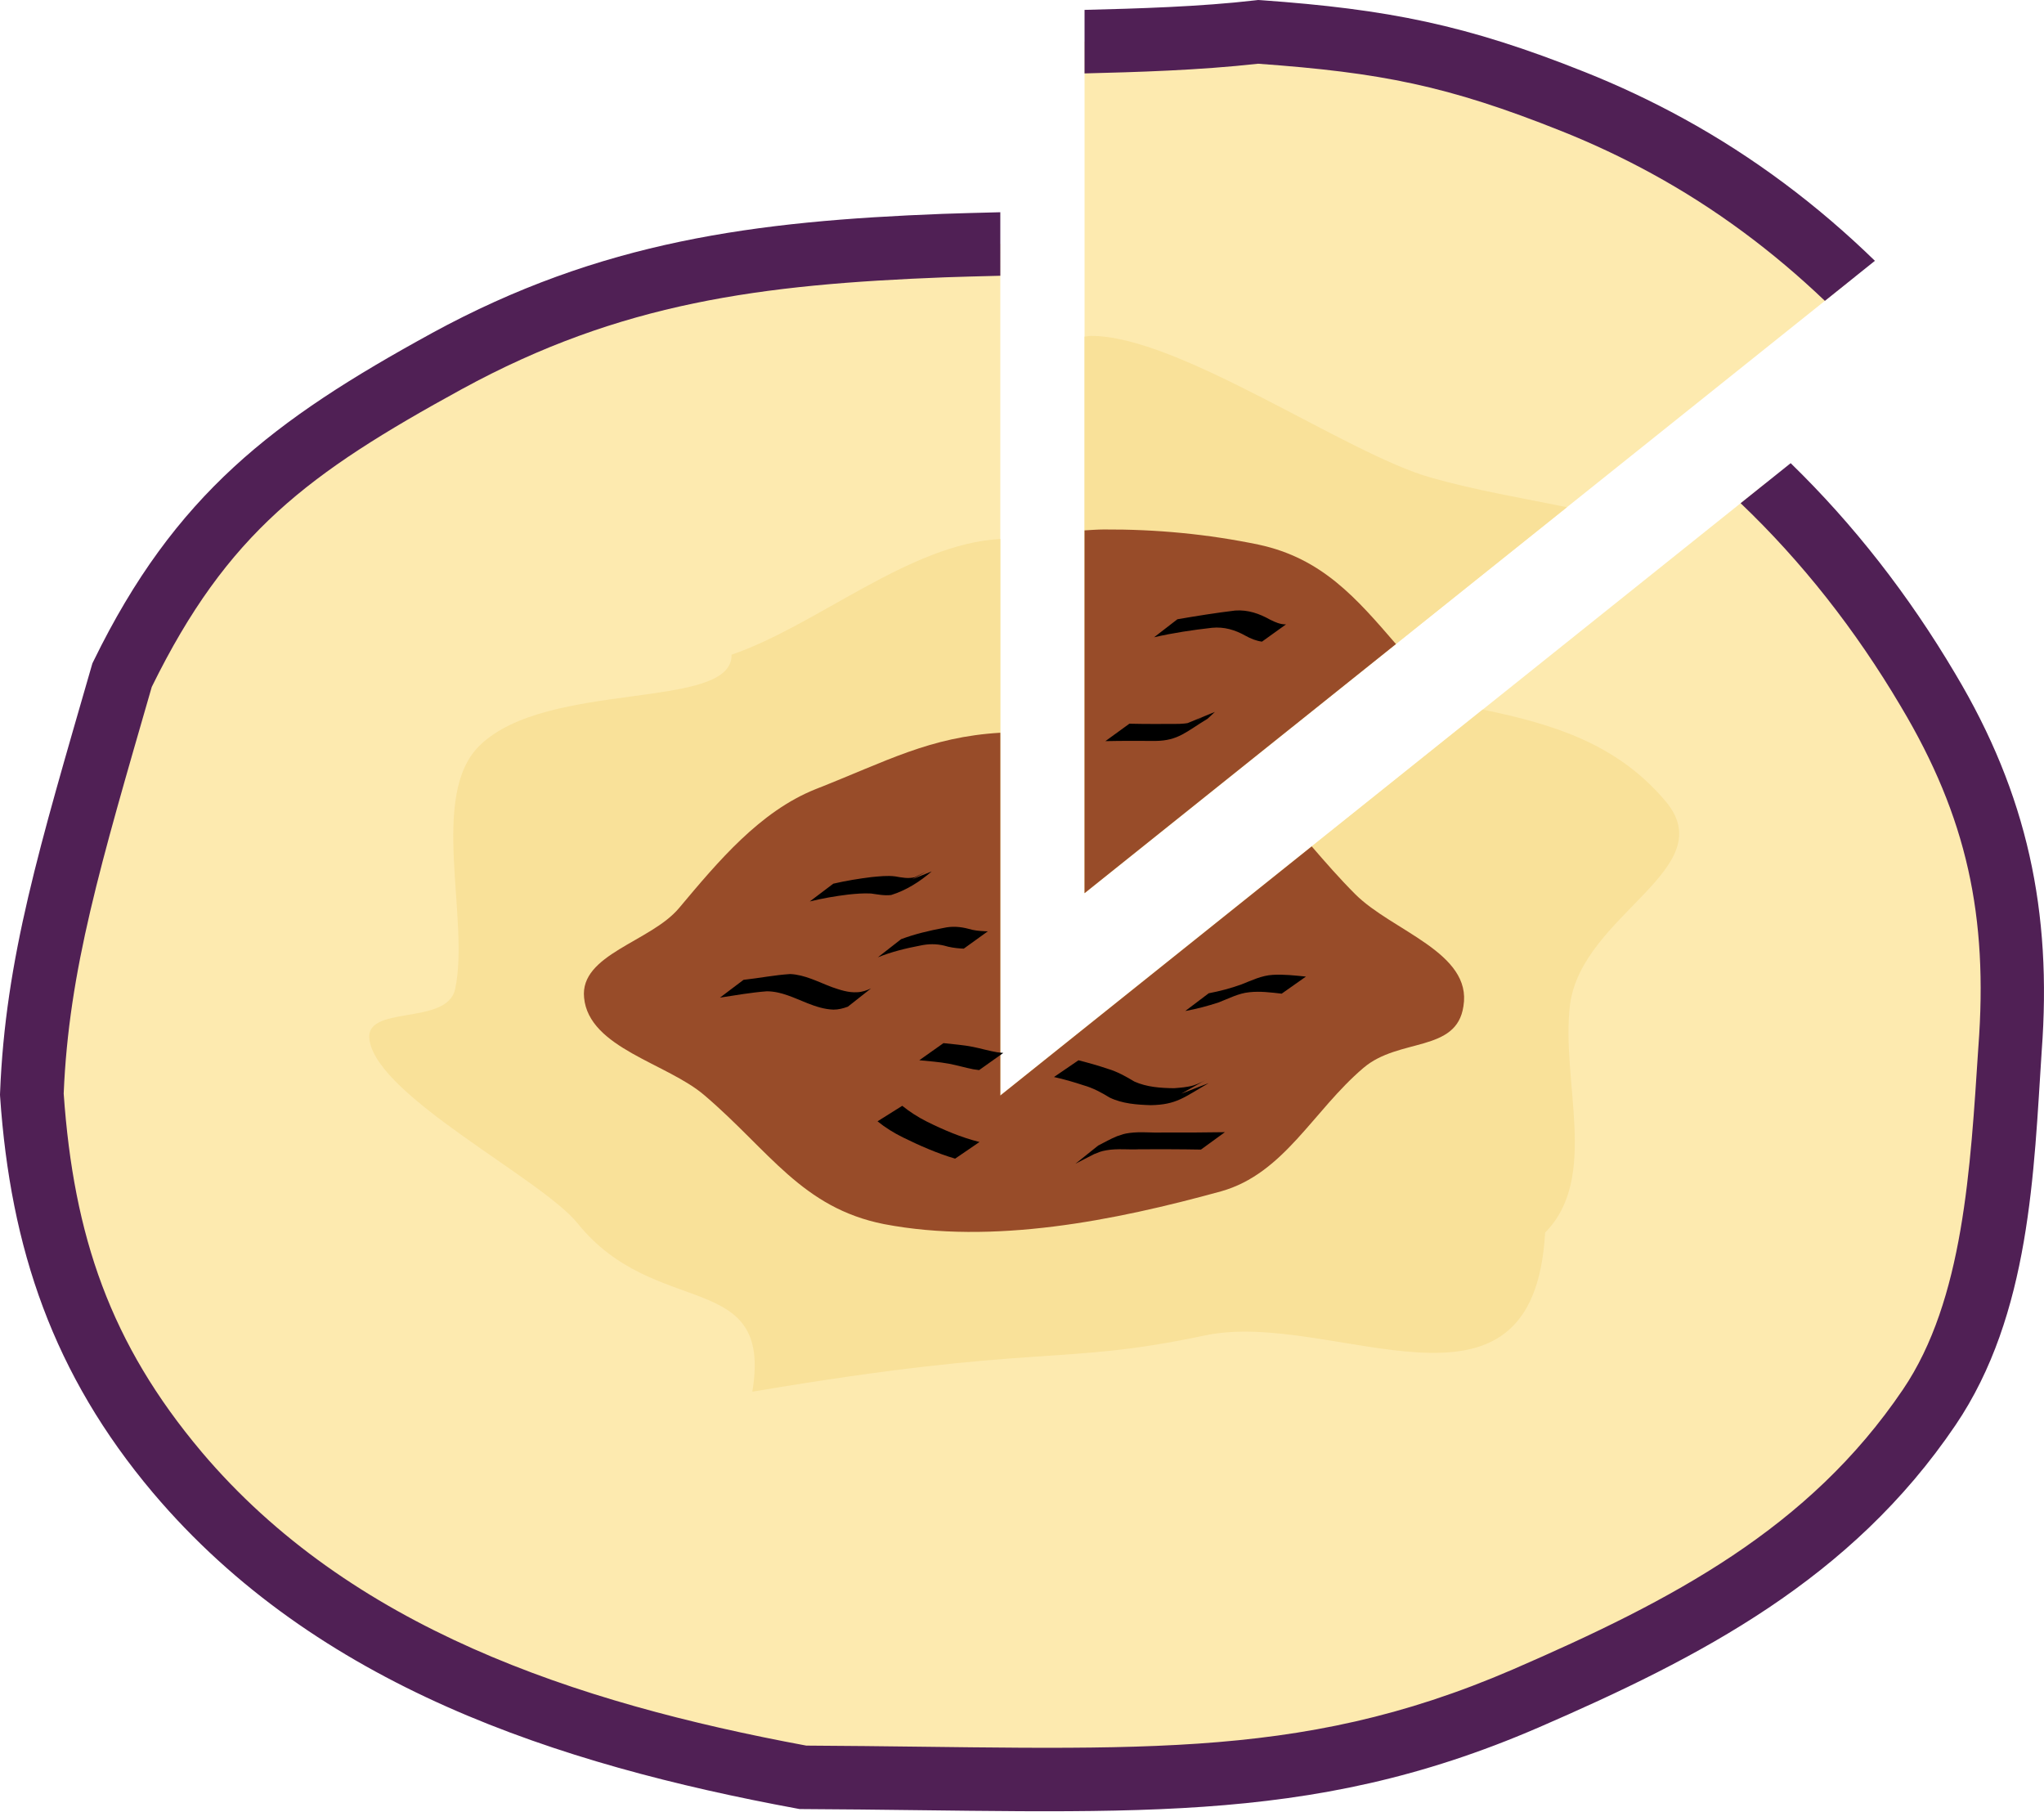
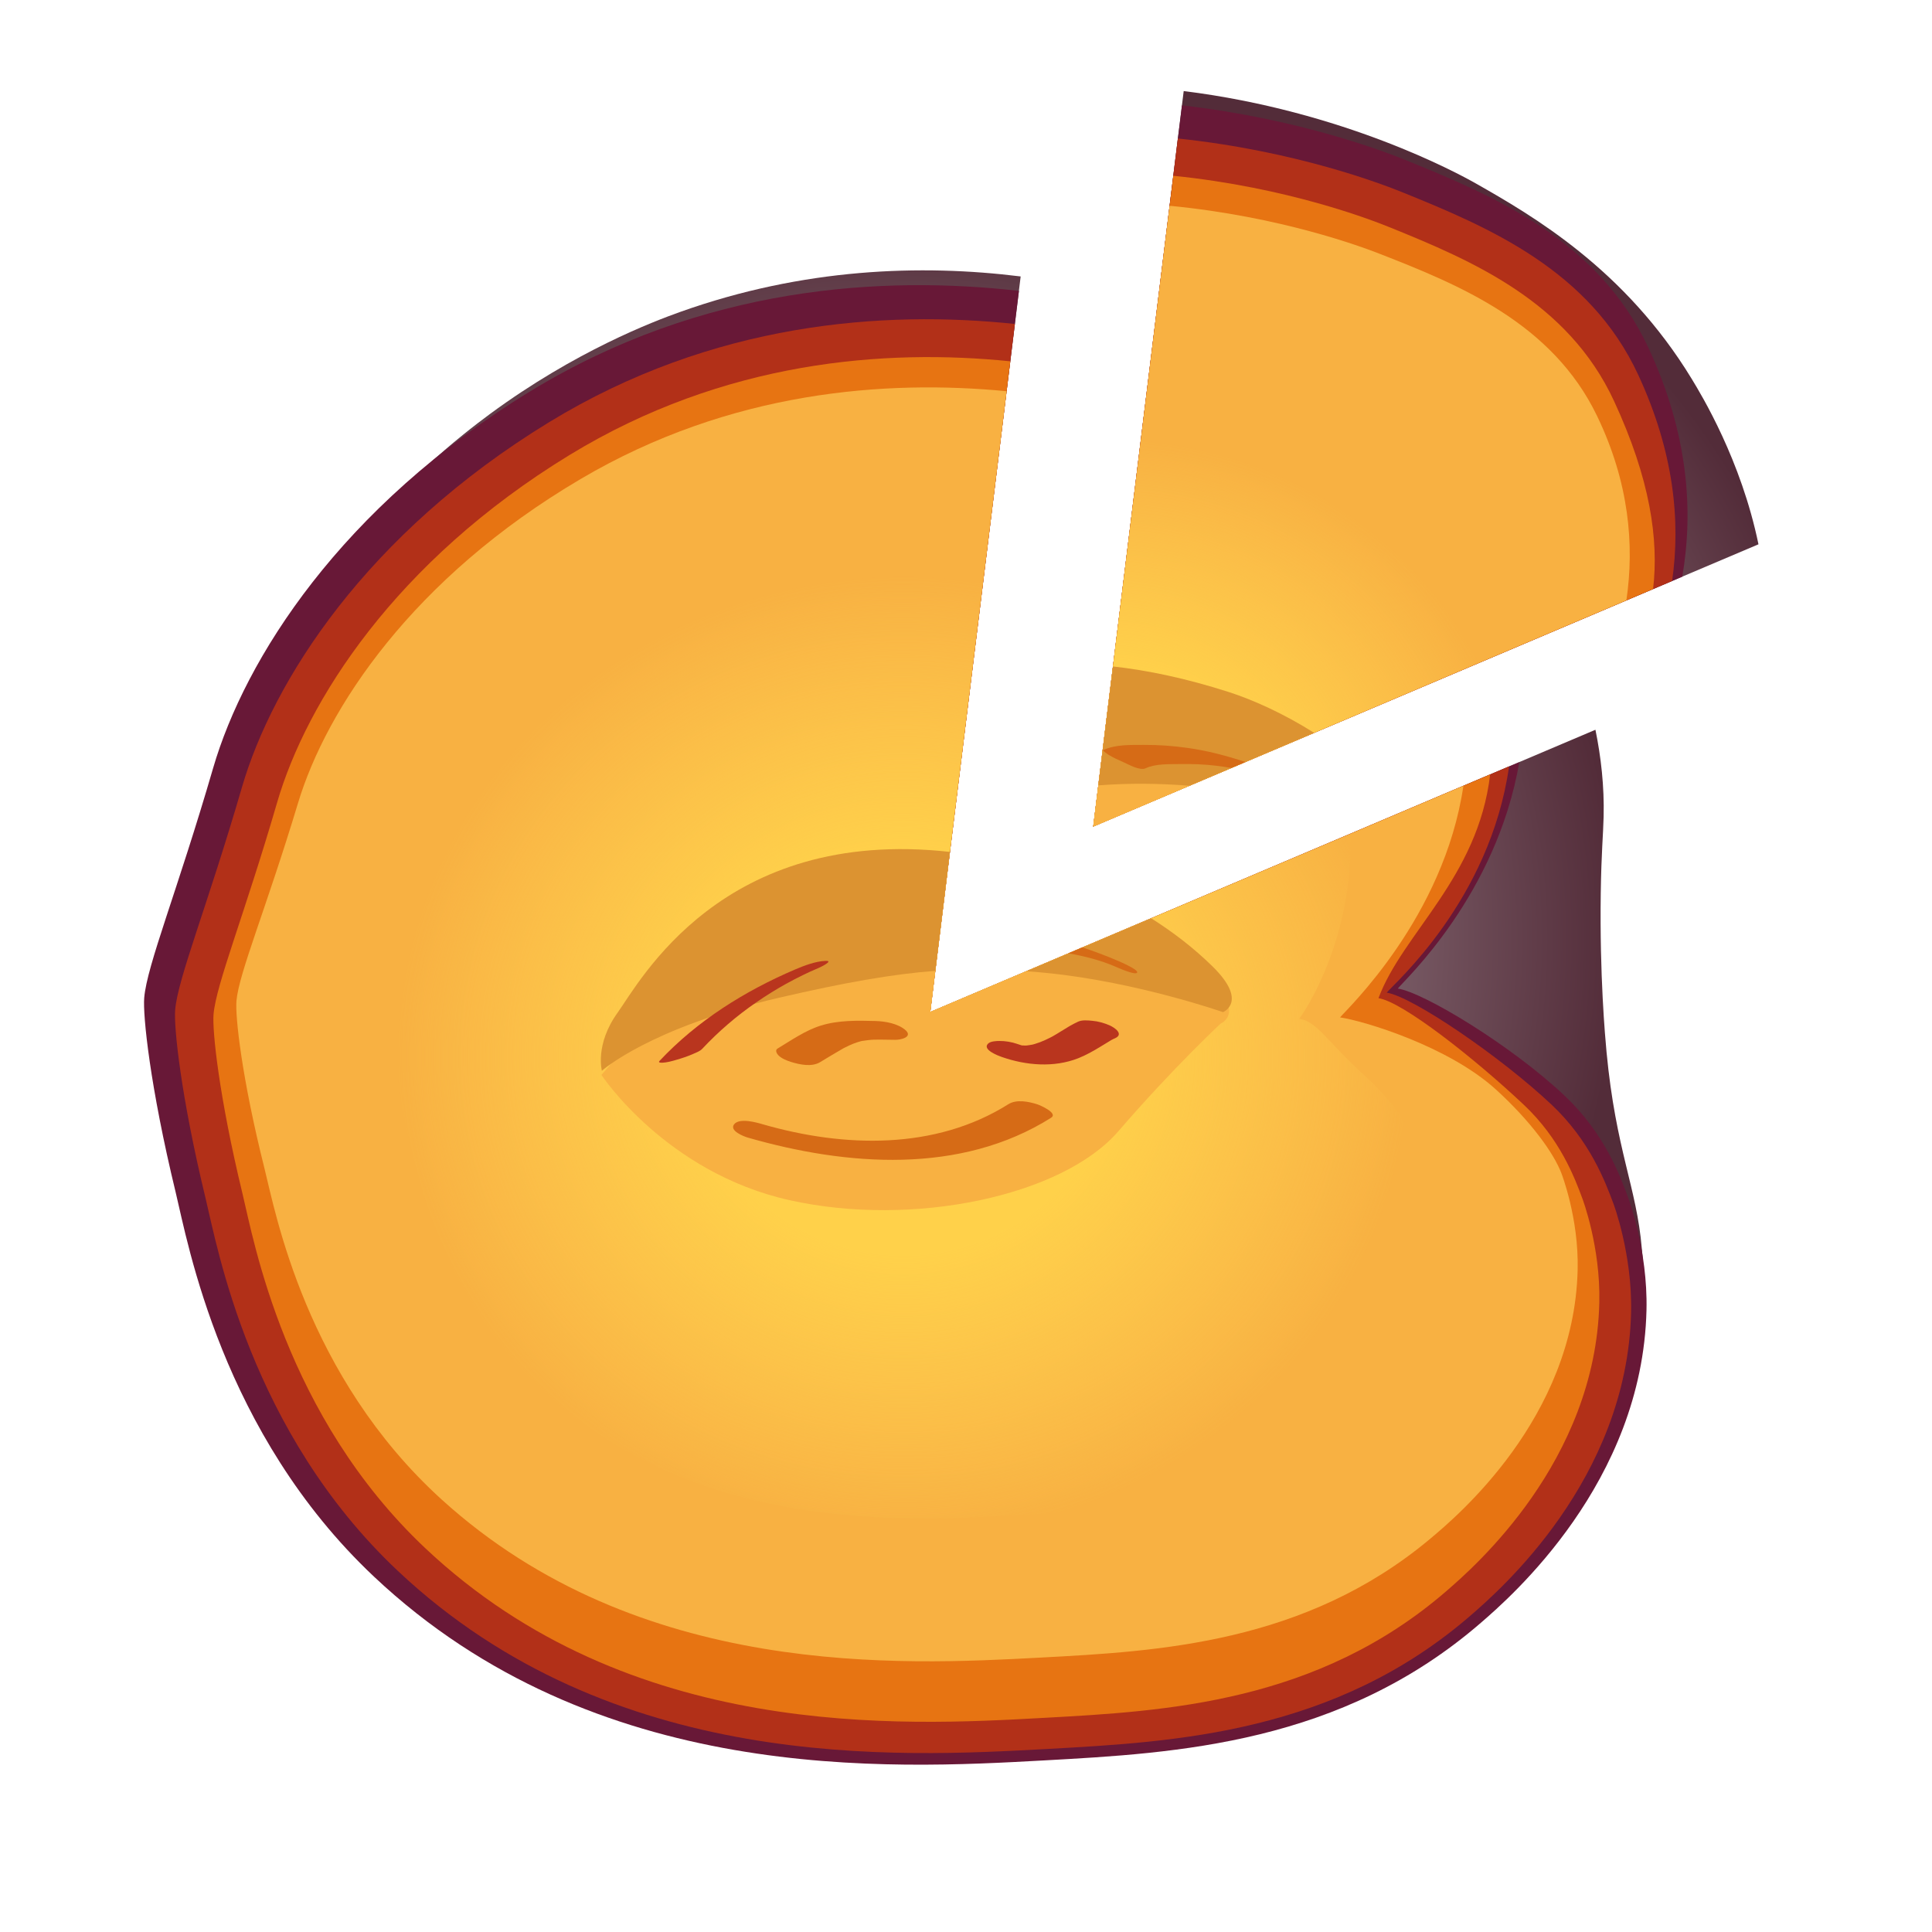
- <svg xmlns="http://www.w3.org/2000/svg" id="svg8" version="1.1" viewBox="0 0 128.75 114.078" height="114.078mm" width="128.75mm">
-   <defs id="defs2" />
-   <g transform="translate(-42.82515,-26.25061)" style="display:inline" id="layer2">
-     <g style="display:inline" transform="translate(-12.30363,-51.786)" id="g1139">
-       <g style="opacity:1" id="g3267">
-         <path transform="matrix(0.2645833,0,0,0.2645833,12.30363,51.786)" d="m 400,157.301 c -4.698,0.114 -10.379,0.261 -13.434,0.373 -44.235,1.709 -79.302,6.203 -118.322,27.506 -37.277,20.417 -58.584,36.315 -77.307,74.67 -12.466,43.228 -20.3,68.876 -21.512,99.82 2.4,35.244 11.883,63.027 34.645,90.029 37.233,44.019 92.71,62.212 148.885,72.598 76.785,0.382 118.142,4.543 172.057,-18.742 38.409,-16.654 72.528,-34.449 96.141,-69.34 16.149,-23.828 17.345,-56.561 19.234,-85.283 2.415,-32.097 -3.039,-57.893 -19.514,-85.441 -10.966,-18.53 -23.881,-35.005 -38.666,-49.256 L 400,360 Z" style="color:#000000;font-style:normal;font-variant:normal;font-weight:normal;font-stretch:normal;font-size:medium;line-height:normal;font-family:sans-serif;font-variant-ligatures:normal;font-variant-position:normal;font-variant-caps:normal;font-variant-numeric:normal;font-variant-alternates:normal;font-variant-east-asian:normal;font-feature-settings:normal;font-variation-settings:normal;text-indent:0;text-align:start;text-decoration:none;text-decoration-line:none;text-decoration-style:solid;text-decoration-color:#000000;letter-spacing:normal;word-spacing:normal;text-transform:none;writing-mode:lr-tb;direction:ltr;text-orientation:mixed;dominant-baseline:auto;baseline-shift:baseline;text-anchor:start;white-space:normal;shape-padding:0;shape-margin:0;inline-size:0;clip-rule:nonzero;display:inline;overflow:visible;visibility:visible;isolation:auto;mix-blend-mode:normal;color-interpolation:sRGB;color-interpolation-filters:linearRGB;solid-color:#000000;solid-opacity:1;vector-effect:none;fill:#fdeaaf;fill-opacity:1;fill-rule:nonzero;stroke:none;stroke-width:15.118;stroke-linecap:butt;stroke-linejoin:miter;stroke-miterlimit:4;stroke-dasharray:none;stroke-dashoffset:0;stroke-opacity:1;color-rendering:auto;image-rendering:auto;shape-rendering:auto;text-rendering:auto;enable-background:accumulate;stop-color:#000000;stop-opacity:1" id="path3269" />
-         <path transform="matrix(0.2645833,0,0,0.2645833,12.30363,51.786)" d="m 400,149.736 c -4.804,0.12 -10.504,0.269 -13.709,0.387 h -0.008 -0.008 c -44.592,1.722 -81.353,6.418 -121.652,28.42 l -0.008,0.008 c -37.663,20.628 -61.117,38.335 -80.471,77.982 l -0.287,0.59 -0.186,0.635 c -12.453,43.182 -20.542,69.565 -21.797,101.619 l -0.016,0.406 0.021,0.398 c 2.474,36.321 12.667,66.228 36.408,94.393 h 0.008 v 0.006 c 38.961,46.062 96.434,64.637 153.285,75.148 l 0.664,0.125 h 0.672 c 76.525,0.381 119.582,4.612 175.09,-19.361 h 0.008 c 38.713,-16.786 74.558,-35.339 99.396,-72.041 17.855,-26.346 18.637,-60.471 20.516,-89.025 2.486,-33.203 -3.413,-61.116 -20.551,-89.785 l -0.016,-0.029 C 616.262,240.86 603.169,224.062 588.164,209.469 L 576.252,219 c 14.559,13.894 27.287,30.039 38.117,48.34 l 0.008,0.014 0.008,0.016 c 15.785,26.395 20.797,50.048 18.469,80.994 l -0.008,0.037 v 0.037 c -1.9,28.889 -3.51,60.229 -17.953,81.539 -22.386,33.08 -54.78,50.122 -92.885,66.645 -52.11,22.503 -91.759,18.534 -168.197,18.123 C 298.506,504.469 245.243,486.666 209.85,444.83 l -0.008,-0.016 c -21.688,-25.734 -30.453,-51.322 -32.82,-85.283 1.217,-29.42 8.71,-54.321 20.965,-96.799 18.017,-36.681 37.164,-50.809 73.877,-70.918 l 0.016,-0.006 c 37.73,-20.595 71.1,-24.887 114.965,-26.582 2.922,-0.107 8.543,-0.255 13.156,-0.369 z" style="color:#000000;font-style:normal;font-variant:normal;font-weight:normal;font-stretch:normal;font-size:medium;line-height:normal;font-family:sans-serif;font-variant-ligatures:normal;font-variant-position:normal;font-variant-caps:normal;font-variant-numeric:normal;font-variant-alternates:normal;font-variant-east-asian:normal;font-feature-settings:normal;font-variation-settings:normal;text-indent:0;text-align:start;text-decoration:none;text-decoration-line:none;text-decoration-style:solid;text-decoration-color:#000000;letter-spacing:normal;word-spacing:normal;text-transform:none;writing-mode:lr-tb;direction:ltr;text-orientation:mixed;dominant-baseline:auto;baseline-shift:baseline;text-anchor:start;white-space:normal;shape-padding:0;shape-margin:0;inline-size:0;clip-rule:nonzero;display:inline;overflow:visible;visibility:visible;isolation:auto;mix-blend-mode:normal;color-interpolation:sRGB;color-interpolation-filters:linearRGB;solid-color:#000000;solid-opacity:1;vector-effect:none;fill:#502055;fill-opacity:1;fill-rule:nonzero;stroke:none;stroke-width:15.118;stroke-linecap:butt;stroke-linejoin:miter;stroke-miterlimit:4;stroke-dasharray:none;stroke-dashoffset:0;stroke-opacity:1;color-rendering:auto;image-rendering:auto;shape-rendering:auto;text-rendering:auto;enable-background:accumulate;stop-color:#000000;stop-opacity:1" id="path3271" />
-       </g>
-       <path transform="matrix(0.2645833,0,0,0.2645833,12.30363,51.786)" d="m 400,227.516 c -21.641,1.157 -43.659,20.591 -63.977,27.545 0.268,13.389 -43.824,5.891 -59.961,21.607 -12.177,11.835 -2.262,41.501 -5.863,58.035 -1.957,8.831 -21.882,3.508 -20.357,12.191 2.152,13.467 40.833,32.861 49.486,43.48 18.549,23.146 46.573,10.587 41.635,40.125 69.032,-11.672 72.625,-5.957 107.746,-13.389 30.266,-6.446 78.203,25.377 80.994,-24.48 12.937,-13.089 3.727,-35.929 5.922,-54.219 2.832,-21.684 36.72,-32.442 22.545,-48.711 C 546.555,276.061 531.259,271.513 514.842,268.127 L 400,360 Z" style="display:inline;fill:#f9e199;fill-opacity:1;stroke:none;stroke-width:18.45;stroke-linejoin:miter;stroke-miterlimit:4;stroke-dasharray:none;stroke-dashoffset:0;stroke-opacity:1" id="path1001" />
-       <path transform="matrix(0.2645833,0,0,0.2645833,12.30363,51.786)" d="m 400,273.637 c -16.904,1.016 -26.975,6.761 -43.99,13.439 -13.247,5.312 -23.128,17.132 -32.486,28.293 -6.735,8.057 -23.678,11.009 -22.611,21.338 1.13,12.022 19.871,15.606 28.729,23.299 15.384,13.134 23.141,26.729 42.68,30.602 25.959,4.957 54.817,-0.808 80.225,-7.801 15.041,-4.225 21.892,-19.182 33.914,-29.393 8.415,-7.193 22.179,-3.586 23.797,-14.678 2.126,-12.791 -16.931,-17.863 -25.736,-26.641 -3.823,-3.827 -7.174,-7.686 -10.385,-11.402 L 400,360 Z" style="fill:#984c29;fill-opacity:1;stroke:none;stroke-width:15.118;stroke-linejoin:miter;stroke-miterlimit:4;stroke-dasharray:none;stroke-dashoffset:0;stroke-opacity:1" id="path990" />
-       <g transform="translate(5.306789,-12.74443)" id="g3291">
-         <path id="path3276" style="color:#000000;font-style:normal;font-variant:normal;font-weight:normal;font-stretch:normal;font-size:medium;line-height:normal;font-family:sans-serif;font-variant-ligatures:normal;font-variant-position:normal;font-variant-caps:normal;font-variant-numeric:normal;font-variant-alternates:normal;font-variant-east-asian:normal;font-feature-settings:normal;font-variation-settings:normal;text-indent:0;text-align:start;text-decoration:none;text-decoration-line:none;text-decoration-style:solid;text-decoration-color:#000000;letter-spacing:normal;word-spacing:normal;text-transform:none;writing-mode:lr-tb;direction:ltr;text-orientation:mixed;dominant-baseline:auto;baseline-shift:baseline;text-anchor:start;white-space:normal;shape-padding:0;shape-margin:0;inline-size:0;clip-rule:nonzero;display:inline;overflow:visible;visibility:visible;opacity:1;isolation:auto;mix-blend-mode:normal;color-interpolation:sRGB;color-interpolation-filters:linearRGB;solid-color:#000000;solid-opacity:1;vector-effect:none;fill:#fdeaaf;fill-opacity:1;fill-rule:nonzero;stroke:none;stroke-width:15.118;stroke-linecap:butt;stroke-linejoin:miter;stroke-miterlimit:4;stroke-dasharray:none;stroke-dashoffset:0;stroke-opacity:1;color-rendering:auto;image-rendering:auto;shape-rendering:auto;text-rendering:auto;enable-background:accumulate;stop-color:#000000;stop-opacity:1" d="M 400,157.301 V 360 L 582.207,214.234 C 569.213,201.71 554.788,190.886 538.777,182.125 531.594,178.194 524.103,174.663 516.303,171.553 488.62,160.493 471.294,157.099 441.504,154.971 427.821,156.568 412.513,156.997 400,157.301 Z" transform="matrix(0.2645833,0,0,0.2645833,12.30363,51.786)" />
-         <path id="path3273" style="color:#000000;font-style:normal;font-variant:normal;font-weight:normal;font-stretch:normal;font-size:medium;line-height:normal;font-family:sans-serif;font-variant-ligatures:normal;font-variant-position:normal;font-variant-caps:normal;font-variant-numeric:normal;font-variant-alternates:normal;font-variant-east-asian:normal;font-feature-settings:normal;font-variation-settings:normal;text-indent:0;text-align:start;text-decoration:none;text-decoration-line:none;text-decoration-style:solid;text-decoration-color:#000000;letter-spacing:normal;word-spacing:normal;text-transform:none;writing-mode:lr-tb;direction:ltr;text-orientation:mixed;dominant-baseline:auto;baseline-shift:baseline;text-anchor:start;white-space:normal;shape-padding:0;shape-margin:0;inline-size:0;clip-rule:nonzero;display:inline;overflow:visible;visibility:visible;opacity:1;isolation:auto;mix-blend-mode:normal;color-interpolation:sRGB;color-interpolation-filters:linearRGB;solid-color:#000000;solid-opacity:1;vector-effect:none;fill:#502055;fill-opacity:1;fill-rule:nonzero;stroke:none;stroke-width:15.118;stroke-linecap:butt;stroke-linejoin:miter;stroke-miterlimit:4;stroke-dasharray:none;stroke-dashoffset:0;stroke-opacity:1;color-rendering:auto;image-rendering:auto;shape-rendering:auto;text-rendering:auto;enable-background:accumulate;stop-color:#000000;stop-opacity:1" d="m 400,149.736 v 15.121 c 12.176,-0.3 27.229,-0.732 41.301,-2.305 29.177,2.102 45.149,5.214 72.195,16.02 h 0.008 c 7.519,2.999 14.728,6.404 21.643,10.188 15.117,8.272 28.76,18.459 41.105,30.24 l 11.912,-9.531 c -13.642,-13.268 -28.856,-24.724 -45.762,-33.975 -7.453,-4.078 -15.216,-7.74 -23.297,-10.963 -28.197,-11.265 -46.914,-14.949 -77.066,-17.104 l -0.709,-0.045 -0.701,0.082 c -13.068,1.525 -28.107,1.958 -40.629,2.271 z" transform="matrix(0.2645833,0,0,0.2645833,12.30363,51.786)" />
-         <path id="path3279" style="display:inline;fill:#f9e199;fill-opacity:1;stroke:none;stroke-width:18.45;stroke-linejoin:miter;stroke-miterlimit:4;stroke-dasharray:none;stroke-dashoffset:0;stroke-opacity:1" d="M 400,227.516 V 360 l 114.842,-91.873 c -10.536,-2.173 -21.444,-3.952 -32.436,-7.066 -20.08,-5.653 -60.255,-33.952 -80.998,-33.715 -0.468,0.007 -0.939,0.145 -1.408,0.17 z" transform="matrix(0.2645833,0,0,0.2645833,12.30363,51.786)" />
-         <path id="path3282" style="fill:#984c29;fill-opacity:1;stroke:none;stroke-width:15.118;stroke-linejoin:miter;stroke-miterlimit:4;stroke-dasharray:none;stroke-dashoffset:0;stroke-opacity:1" d="M 400,273.637 V 360 l 74.135,-59.307 c -9.377,-10.855 -17.541,-20.402 -32.631,-23.648 -12.151,-2.531 -24.452,-3.69 -36.891,-3.623 -1.629,0.011 -3.104,0.124 -4.613,0.215 z" transform="matrix(0.2645833,0,0,0.2645833,12.30363,51.786)" />
-       </g>
-       <g id="layer4" style="display:none" />
-       <path d="m 100.48,140.869 c 0.98,-0.148 1.96,-0.324 2.949,-0.398 0.913,7.9e-4 1.738,0.427 2.568,0.755 0.525,0.205 1.062,0.381 1.628,0.399 0.317,0.003 0.615,-0.078 0.909,-0.185 0,0 1.46,-1.15 1.46,-1.15 v 0 c -0.277,0.127 -0.558,0.228 -0.867,0.239 -0.555,0.037 -1.089,-0.146 -1.608,-0.326 -0.855,-0.323 -1.688,-0.775 -2.617,-0.819 -0.986,0.062 -1.957,0.259 -2.939,0.365 0,0 -1.482,1.119 -1.482,1.119 z" id="path3303" style="opacity:1;fill:#000000;fill-opacity:1;stroke:none;stroke-width:1;stroke-linejoin:miter;stroke-miterlimit:4;stroke-dasharray:none;stroke-dashoffset:0;stroke-opacity:1;paint-order:markers fill stroke" />
-       <path d="m 106.133,134.813 c 0.797,-0.197 1.606,-0.335 2.421,-0.435 0.479,-0.049 0.961,-0.093 1.443,-0.066 0.424,0.059 0.838,0.145 1.267,0.094 0.942,-0.292 1.807,-0.84 2.552,-1.486 0,0 -1.726,0.697 -1.726,0.697 v 0 c -0.114,0.091 -0.479,0.334 -0.35,0.264 2.599,-1.423 1.592,-0.874 1.011,-0.596 -0.417,0.105 -0.82,0.021 -1.238,-0.052 -0.491,-0.062 -0.988,-0.002 -1.479,0.043 -0.811,0.1 -1.619,0.232 -2.416,0.417 0,0 -1.484,1.121 -1.484,1.121 z" id="path3305" style="opacity:1;fill:#000000;fill-opacity:1;stroke:none;stroke-width:1;stroke-linejoin:miter;stroke-miterlimit:4;stroke-dasharray:none;stroke-dashoffset:0;stroke-opacity:1;paint-order:markers fill stroke" />
-       <path d="m 110.428,138.329 c 0.859,-0.346 1.762,-0.567 2.67,-0.739 0.505,-0.11 1.003,-0.115 1.503,0.004 0.342,0.106 0.692,0.156 1.048,0.181 0.063,0.003 0.126,0.006 0.188,0.009 0,0 1.513,-1.09 1.513,-1.09 v 0 c -0.062,-0.002 -0.125,-0.004 -0.187,-0.006 -0.348,-0.017 -0.694,-0.048 -1.028,-0.152 -0.521,-0.137 -1.036,-0.176 -1.569,-0.056 -0.907,0.17 -1.811,0.383 -2.676,0.707 0,0 -1.463,1.142 -1.463,1.142 z" id="path3307" style="opacity:1;fill:#000000;fill-opacity:1;stroke:none;stroke-width:1;stroke-linejoin:miter;stroke-miterlimit:4;stroke-dasharray:none;stroke-dashoffset:0;stroke-opacity:1;paint-order:markers fill stroke" />
-       <path d="m 124.758,124.715 c 1.052,-0.023 2.104,-0.019 3.156,-0.012 1.44,-0.018 1.928,-0.584 3.281,-1.4 0.304,-0.278 0.151,-0.135 0.458,-0.429 0,0 -1.709,0.702 -1.709,0.702 v 0 c -0.313,0.287 -0.155,0.15 -0.473,0.412 0.458,-0.257 0.914,-0.519 1.375,-0.772 0.07,-0.038 -0.132,0.09 -0.203,0.128 -0.384,0.21 -0.819,0.272 -1.251,0.285 -1.041,0.007 -2.083,0.012 -3.124,-0.012 0,0 -1.51,1.097 -1.51,1.097 z" id="path3309" style="opacity:1;fill:#000000;fill-opacity:1;stroke:none;stroke-width:1;stroke-linejoin:miter;stroke-miterlimit:4;stroke-dasharray:none;stroke-dashoffset:0;stroke-opacity:1;paint-order:markers fill stroke" />
-       <path d="m 127.822,118.174 c 1.203,-0.279 2.426,-0.458 3.652,-0.598 0.765,-0.073 1.453,0.132 2.109,0.502 0.325,0.181 0.668,0.32 1.036,0.371 0,0 1.516,-1.088 1.516,-1.088 v 0 c -0.355,0.01 -0.685,-0.138 -0.999,-0.294 -0.688,-0.386 -1.398,-0.635 -2.204,-0.577 -1.219,0.146 -2.43,0.342 -3.64,0.549 0,0 -1.471,1.136 -1.471,1.136 z" id="path3311" style="opacity:1;fill:#000000;fill-opacity:1;stroke:none;stroke-width:1;stroke-linejoin:miter;stroke-miterlimit:4;stroke-dasharray:none;stroke-dashoffset:0;stroke-opacity:1;paint-order:markers fill stroke" />
-       <path d="m 137.389,139.544 c -0.693,-0.068 -1.386,-0.15 -2.082,-0.109 -0.705,0.038 -1.334,0.349 -1.978,0.602 -0.671,0.243 -1.362,0.424 -2.063,0.558 0,0 -1.48,1.118 -1.48,1.118 v 0 c 0.71,-0.131 1.408,-0.312 2.094,-0.539 0.641,-0.242 1.255,-0.579 1.948,-0.645 0.677,-0.075 1.358,0.015 2.033,0.091 0,0 1.529,-1.077 1.529,-1.077 z" id="path3313" style="opacity:1;fill:#000000;fill-opacity:1;stroke:none;stroke-width:1;stroke-linejoin:miter;stroke-miterlimit:4;stroke-dasharray:none;stroke-dashoffset:0;stroke-opacity:1;paint-order:markers fill stroke" />
-       <path d="m 132.283,149.344 c -1.303,0.024 -2.607,0.024 -3.911,0.02 -0.692,0.028 -1.392,-0.065 -2.081,0.027 -0.382,0.051 -0.433,0.086 -0.801,0.207 -0.41,0.168 -0.797,0.387 -1.191,0.59 0,0 -1.428,1.144 -1.428,1.144 v 0 c 0.393,-0.198 0.777,-0.411 1.172,-0.605 0.348,-0.135 0.41,-0.178 0.777,-0.243 0.692,-0.124 1.402,-0.024 2.1,-0.064 1.285,-0.004 2.57,-0.004 3.855,0.02 0,0 1.507,-1.095 1.507,-1.095 z" id="path3315" style="opacity:1;fill:#000000;fill-opacity:1;stroke:none;stroke-width:1;stroke-linejoin:miter;stroke-miterlimit:4;stroke-dasharray:none;stroke-dashoffset:0;stroke-opacity:1;paint-order:markers fill stroke" />
-       <path d="m 116.825,149.962 c -1.156,-0.288 -2.249,-0.755 -3.313,-1.283 -0.552,-0.278 -1.071,-0.608 -1.551,-0.996 0,0 -1.557,0.977 -1.557,0.977 v 0 c 0.493,0.4 1.03,0.732 1.6,1.013 1.064,0.523 2.148,1 3.287,1.338 0,0 1.535,-1.048 1.535,-1.048 z" id="path3317" style="opacity:1;fill:#000000;fill-opacity:1;stroke:none;stroke-width:1;stroke-linejoin:miter;stroke-miterlimit:4;stroke-dasharray:none;stroke-dashoffset:0;stroke-opacity:1;paint-order:markers fill stroke" />
-       <path d="m 113.034,144.813 c 0.624,0.062 1.249,0.104 1.866,0.219 0.515,0.096 1.016,0.249 1.53,0.349 0.256,0.04 0.132,0.023 0.373,0.053 0,0 1.522,-1.081 1.522,-1.081 v 0 c -0.24,-0.022 -0.117,-0.009 -0.37,-0.04 -0.519,-0.085 -1.021,-0.236 -1.536,-0.341 -0.615,-0.125 -1.24,-0.162 -1.861,-0.237 0,0 -1.524,1.078 -1.524,1.078 z" id="path3319" style="opacity:1;fill:#000000;fill-opacity:1;stroke:none;stroke-width:1;stroke-linejoin:miter;stroke-miterlimit:4;stroke-dasharray:none;stroke-dashoffset:0;stroke-opacity:1;paint-order:markers fill stroke" />
-       <path d="m 121.518,145.87 c 0.629,0.137 1.246,0.318 1.857,0.519 0.593,0.167 1.131,0.456 1.652,0.776 0.798,0.385 1.704,0.449 2.577,0.478 1.644,-0.028 2.105,-0.497 3.662,-1.39 0,0 -1.729,0.665 -1.729,0.665 v 0 c 2.631,-1.495 1.382,-0.699 0.77,-0.521 -0.398,0.116 -0.813,0.144 -1.225,0.177 -0.842,-0.009 -1.717,-0.068 -2.495,-0.417 -0.537,-0.319 -1.079,-0.628 -1.683,-0.805 -0.607,-0.206 -1.223,-0.379 -1.844,-0.536 0,0 -1.543,1.055 -1.543,1.055 z" id="path3321" style="opacity:1;fill:#000000;fill-opacity:1;stroke:none;stroke-width:1;stroke-linejoin:miter;stroke-miterlimit:4;stroke-dasharray:none;stroke-dashoffset:0;stroke-opacity:1;paint-order:markers fill stroke" />
+ <svg xmlns="http://www.w3.org/2000/svg" version="1.1" id="Layer_1" x="0px" y="0px" viewBox="0 0 283.46 283.46" style="enable-background:new 0 0 283.46 283.46;" xml:space="preserve">
+   <style type="text/css">
+ 	.st0{fill:url(#SVGID_1_);}
+ 	.st1{fill:#681837;}
+ 	.st2{fill:#B23018;}
+ 	.st3{fill:#E77412;}
+ 	.st4{fill:#F8B142;}
+ 	.st5{fill:url(#SVGID_2_);}
+ 	.st6{fill:#DC9331;}
+ 	.st7{fill:#D66B16;}
+ 	.st8{fill:#B9351E;}
+ 	.st9{fill:url(#SVGID_3_);}
+ 	.st10{fill:url(#SVGID_4_);}
+ </style>
+   <g>
+     <radialGradient id="SVGID_1_" cx="128.856" cy="137.733" r="108.518" gradientUnits="userSpaceOnUse">
+       <stop offset="0.669" style="stop-color:#7B5E68" />
+       <stop offset="1" style="stop-color:#532C39" />
+     </radialGradient>
+     <path class="st0" d="M235.71,154.37c-0.21-2.26-1.02-11.22-0.85-23.3c0.09-6.09,0.36-8.61,0.42-11.24   c0.11-4.46-0.38-8.75-1.2-12.76l-97.6,41.41l13.27-107.92c-14.64-1.82-31.88-1.23-49.91,5.19c-3.96,1.41-15.38,5.74-27.94,14.98   c-8.21,6.04-38.36,29.98-45.29,71.58c-5.99,35.97,6.86,76.28,38.52,101.96c43.93,35.64,97.02,21.15,110.47,17.48   c12.14-3.32,43.35-13.04,59.67-37.36c7.97-11.88,5.61-31.24,5.61-31.24C240.12,174.16,237.09,168.84,235.71,154.37z" />
+     <path class="st1" d="M229.58,160.78c-7.86-7.42-20.7-15.17-24.5-15.74c1.05-1.32,14.46-13.69,17.83-33.22l-86.42,36.66L149.5,42.68   c-19.99-2.28-46.38-0.74-71.72,14.74c-27.74,16.94-41.84,39.24-46.51,55.27c-5.24,18.03-9.7,28.88-10.11,33.7   c-0.22,2.55,0.84,12.98,4.62,28.57c1.78,7.36,6.72,35.29,29.09,56.36c32.49,30.6,75.64,28.22,98.41,26.96   c19.34-1.07,43.48-2.4,64.03-20.22c4.26-3.69,23.66-20.52,24.26-45.83c0.21-8.86-2.68-16.5-2.68-16.5   C237.65,172.33,235.32,166.2,229.58,160.78z" />
+     <path class="st2" d="M227.68,162.11c-7.62-7.19-20.53-15.92-24.22-16.47c1.05-1.32,15.14-13.5,17.95-33.2l-84.93,36.03L148.9,47.53   c-19.23-2.02-44.26-0.29-68.33,14.41c-26.88,16.41-40.55,38.03-45.07,53.56c-5.08,17.47-9.4,27.99-9.8,32.66   c-0.21,2.47,0.81,12.58,4.47,27.69c1.73,7.13,6.51,34.2,28.19,54.62c31.48,29.65,73.3,27.34,95.37,26.13   c18.74-1.03,42.14-2.32,62.06-19.6c4.13-3.58,22.93-19.89,23.52-44.42c0.2-8.59-2.59-15.99-2.59-15.99   C235.5,173.31,233.25,167.37,227.68,162.11z" />
+     <path class="st3" d="M223.59,162.11c-7.25-6.84-17.82-15.14-21.34-15.66c3.54-9.53,14.61-17.67,16.38-32.82l-82.14,34.85   l11.74-95.47c-18.25-1.86-41.91-0.14-64.67,13.75c-25.59,15.62-38.6,36.19-42.9,50.98c-4.84,16.63-8.95,26.64-9.33,31.09   c-0.2,2.35,0.78,11.98,4.26,26.35c1.64,6.79,6.2,32.56,26.83,51.99c29.97,28.22,69.77,26.03,90.78,24.87   c17.84-0.98,40.11-2.21,59.07-18.65c3.93-3.41,21.83-18.93,22.38-42.28c0.19-8.17-2.47-15.22-2.47-15.22   C231.03,172.77,228.89,167.11,223.59,162.11z" />
+     <path class="st4" d="M219.49,159.86c-7.02-6.39-19.48-10.1-22.88-10.59c0.99-1.19,15.25-14.64,18.1-33.98l-78.22,33.19l11.2-91.08   c-17.65-1.71-40.48-0.08-62.45,12.85c-24.77,14.58-37.36,33.78-41.52,47.59c-4.68,15.52-8.66,24.87-9.03,29.02   c-0.19,2.2,0.75,11.18,4.12,24.6c1.59,6.33,6,30.39,25.97,48.53c29,26.34,67.53,24.3,87.86,23.21   c17.27-0.92,38.82-2.06,57.17-17.41c3.8-3.18,21.13-17.67,21.66-39.46c0.19-7.63-2.39-14.21-2.39-14.21   C227.97,169.2,224.62,164.53,219.49,159.86z" />
+     <radialGradient id="SVGID_2_" cx="132.555" cy="155.022" r="74.45" gradientTransform="matrix(1 0 0 0.9485 0 7.9814)" gradientUnits="userSpaceOnUse">
+       <stop offset="0.41" style="stop-color:#FFD14A" />
+       <stop offset="0.998" style="stop-color:#FFD354;stop-opacity:0" />
+     </radialGradient>
+     <path class="st5" d="M200.11,157.71c-5.44-4.95-6.86-7.86-9.5-8.24c0.78-0.94,8.01-11.72,7.52-27.15l-61.66,26.16l8.63-70.19   c-13.78-1.44-31.82-0.3-49.16,9.9c-19.21,11.31-28.98,26.21-32.21,36.92c-3.63,12.04-6.72,19.29-7,22.51   c-0.15,1.7,0.58,8.67,3.2,19.08c1.23,4.91,4.65,23.58,20.15,37.65c22.5,20.44,52.39,18.85,68.16,18.01   c13.4-0.71,30.12-1.6,44.35-13.51c2.95-2.47,16.39-13.71,16.81-30.62c0.15-5.92-1.85-11.02-1.85-11.02   C206.7,164.96,204.09,161.34,200.11,157.71z" />
+     <path class="st4" d="M166.59,135.71l-30.1,12.77l2.55-20.76c-30.52-2.61-41.59,18.13-44.6,22.26c-3.19,4.38-6.2,7.73-6.2,7.73   s9.43,14.33,27.61,18.38s40.03-0.64,48.21-10.09c8.17-9.46,15.04-15.83,15.04-15.83s3.55-1.42-1.45-6.3   C174.21,140.51,170.33,137.8,166.59,135.71z" />
+     <g>
+       <path class="st6" d="M139.37,124.99c-33.45-3.73-45.52,19.1-48.75,23.58c-3.36,4.66-2.31,8.53-2.31,8.53s6.98-6.32,26.01-10.72    c9.63-2.23,16.61-3.46,22.91-3.94L139.37,124.99z" />
+       <path class="st6" d="M168.9,134.73l-18.29,7.76c1.03,0.08,2.07,0.17,3.14,0.28c13.17,1.34,25.69,5.73,25.69,5.73    s3.73-1.52-1.51-6.68C175.11,139.04,172,136.69,168.9,134.73z" />
    </g>
+     <path class="st7" d="M163.92,140.93c-1.67-0.72-3.38-1.35-5.11-1.93l-2.06,0.87c2.37,0.41,4.77,1.04,6.8,1.91   c0.32,0.14,3.08,1.39,3.29,0.91C167.05,142.23,164.07,141,163.92,140.93z" />
+     <path class="st7" d="M109.73,166.91c14.48,4.16,31.19,5.46,44.48-2.91c1.1-0.69-1.66-1.86-2-1.97c-1.24-0.4-3.05-0.78-4.25-0.03   c-10.77,6.78-24.15,6.37-35.99,2.97c-0.96-0.28-3.44-1-4.25-0.03C106.94,165.91,109.17,166.75,109.73,166.91L109.73,166.91z" />
+     <path class="st8" d="M146.96,155.07c3.56,1.25,7.65,1.6,11.22,0.2c1.14-0.45,2.22-1.06,3.27-1.7c0.42-0.25,0.83-0.51,1.25-0.76   c0.2-0.12,0.41-0.27,0.63-0.36c-0.54,0.24,0.16-0.07,0.29-0.13c1.3-0.6-0.08-1.56-0.84-1.89c-0.8-0.34-1.66-0.59-2.52-0.66   c-0.66-0.06-1.48-0.15-2.09,0.13c-0.87,0.4-1.7,0.91-2.51,1.42c-0.42,0.26-0.84,0.52-1.27,0.76c-0.09,0.05-0.44,0.23-0.04,0.02   c-0.11,0.06-0.22,0.12-0.33,0.17c-0.23,0.12-0.46,0.23-0.69,0.33c-0.48,0.22-0.97,0.41-1.48,0.56c-0.13,0.04-0.26,0.07-0.39,0.11   c-0.47,0.13,0.52-0.09,0.03-0.01c-0.28,0.05-0.56,0.1-0.84,0.13c-0.47,0.05-0.14-0.03,0.12,0c-0.14-0.02-0.3,0.01-0.45,0.01   c-0.15,0-0.31-0.01-0.46-0.01c0.96-0.02,0.43,0.02,0.18,0c-0.11-0.01-0.22-0.03-0.33-0.04c0.58,0.1,0.74,0.12,0.47,0.08   c-0.17-0.04-0.34-0.07-0.51-0.11c-0.34-0.07,0.9,0.26,0.17,0.04c-0.21-0.06-0.42-0.13-0.63-0.21c-0.78-0.27-1.74-0.43-2.57-0.42   c-0.44,0-1.31,0.03-1.67,0.39C144.05,154.01,146.53,154.92,146.96,155.07L146.96,155.07z" />
+     <path class="st7" d="M128.43,149.8c-2.67-0.07-5.42-0.13-7.99,0.67c-2.29,0.71-4.34,2.16-6.37,3.38c-0.41,0.25-0.06,0.79,0.14,0.99   c0.45,0.46,1.27,0.79,1.86,0.97c1.28,0.39,3.02,0.77,4.25,0.03c1.1-0.66,2.19-1.33,3.31-1.97c0.34-0.19-0.28,0.14,0.03-0.02   c0.1-0.05,0.21-0.11,0.31-0.16c0.21-0.11,0.43-0.21,0.64-0.31c0.39-0.18,0.79-0.34,1.2-0.47c0.19-0.06,0.39-0.11,0.58-0.17   c0.38-0.11-0.54,0.11-0.17,0.04c0.1-0.02,0.21-0.04,0.31-0.06c0.49-0.09,0.98-0.12,1.48-0.18c-0.22,0.03-0.68,0.04-0.2,0.02   c0.14-0.01,0.27-0.01,0.41-0.02c0.29-0.01,0.58-0.01,0.88-0.01c0.75,0,1.5,0.01,2.25,0.03c0.71,0.02,2.61-0.37,1.54-1.39   C131.76,150.16,129.87,149.84,128.43,149.8L128.43,149.8z" />
+     <path class="st8" d="M103.03,153.88c2.39-2.55,5.04-4.83,7.92-6.81c1.42-0.98,2.88-1.89,4.39-2.73c0.83-0.46,1.67-0.89,2.53-1.31   c0.29-0.14,0.88-0.42,0.99-0.47c0.23-0.11,0.89-0.39,1.28-0.56c0.23-0.1,2.31-1.09,0.94-1.02c-1.47,0.07-3.11,0.7-4.45,1.27   c-7.4,3.17-14.33,7.51-19.87,13.41c-0.28,0.3,0.36,0.26,0.44,0.26c0.65-0.03,1.38-0.23,1.99-0.41c0.83-0.24,1.67-0.51,2.46-0.86   C102.11,154.44,102.69,154.25,103.03,153.88L103.03,153.88z" />
+   </g>
+   <g>
+     <radialGradient id="SVGID_3_" cx="165.227" cy="123.05" r="103.869" gradientUnits="userSpaceOnUse">
+       <stop offset="0.669" style="stop-color:#7B5E68" />
+       <stop offset="1" style="stop-color:#532C39" />
+     </radialGradient>
+     <path class="st9" d="M160.4,121.27L258,79.86c-2.55-12.35-8.33-21.86-9.8-24.28c-9.76-16.04-23.24-23.89-31.75-28.71   c-2.53-1.43-19.31-10.59-42.78-13.51L160.4,121.27z" />
+     <path class="st1" d="M160.4,121.27l86.42-36.66c1.66-9.6,0.91-20.91-4.93-33.51c-7.34-15.82-22.57-22.31-35.72-27.64   c-2.88-1.16-15.42-6.02-32.75-8L160.4,121.27z" />
+     <path class="st2" d="M160.4,121.27l84.93-36.03c1.25-8.71,0.3-18.89-4.98-30.26c-7.12-15.34-21.87-21.62-34.62-26.78   c-2.85-1.15-15.51-6.05-32.92-7.88L160.4,121.27z" />
+     <path class="st3" d="M160.4,121.27l82.14-34.85c0.85-7.27-0.43-16.15-5.74-27.6c-6.77-14.6-20.82-20.58-32.95-25.49   c-2.74-1.11-14.94-5.83-31.7-7.54L160.4,121.27z" />
+     <path class="st4" d="M160.4,121.27l78.22-33.19c1.2-8.14,0.39-17.31-4.3-27.05c-6.56-13.63-20.15-19.21-31.89-23.79   c-2.66-1.04-14.53-5.47-30.83-7.05L160.4,121.27z" />
+     <radialGradient id="SVGID_4_" cx="162.053" cy="122.091" r="60.995" gradientTransform="matrix(1 0 0 0.9485 0 6.2859)" gradientUnits="userSpaceOnUse">
+       <stop offset="0.41" style="stop-color:#FFD14A" />
+       <stop offset="0.998" style="stop-color:#FFD354;stop-opacity:0" />
+     </radialGradient>
+     <path class="st10" d="M160.4,121.27l61.66-26.16c-0.19-6.1-1.59-12.93-5.07-20.17c-5.09-10.57-15.63-14.9-24.74-18.46   c-2.02-0.79-10.93-4.12-23.21-5.4L160.4,121.27z" />
+     <path class="st4" d="M160.4,121.27l30.1-12.77c-3.48-1.95-6.83-3.37-9.6-4.25c-6.63-2.12-12.58-3.28-17.95-3.74L160.4,121.27z" />
+     <path class="st6" d="M161.14,115.23c4.57-0.35,8.79-0.3,13.38,0.05l18.29-7.76c-4.53-2.86-9.03-4.87-12.6-6.01   c-6.18-1.98-11.79-3.16-16.92-3.73L161.14,115.23z" />
+     <path class="st7" d="M167.89,109.29c-1.95,0.01-4.22-0.09-6.02,0.76c-0.18,0.08,0.94,0.8,0.78,0.69c0.67,0.42,1.42,0.76,2.14,1.07   c0.76,0.33,2.44,1.31,3.29,0.91c1.48-0.69,3.47-0.59,5.07-0.62c1.78-0.03,3.56,0.04,5.32,0.25c0.72,0.09,1.46,0.2,2.2,0.32   l2.06-0.87c-2.8-0.93-5.66-1.68-8.59-2.08C172.07,109.43,169.98,109.28,167.89,109.29z" />
  </g>
</svg>
